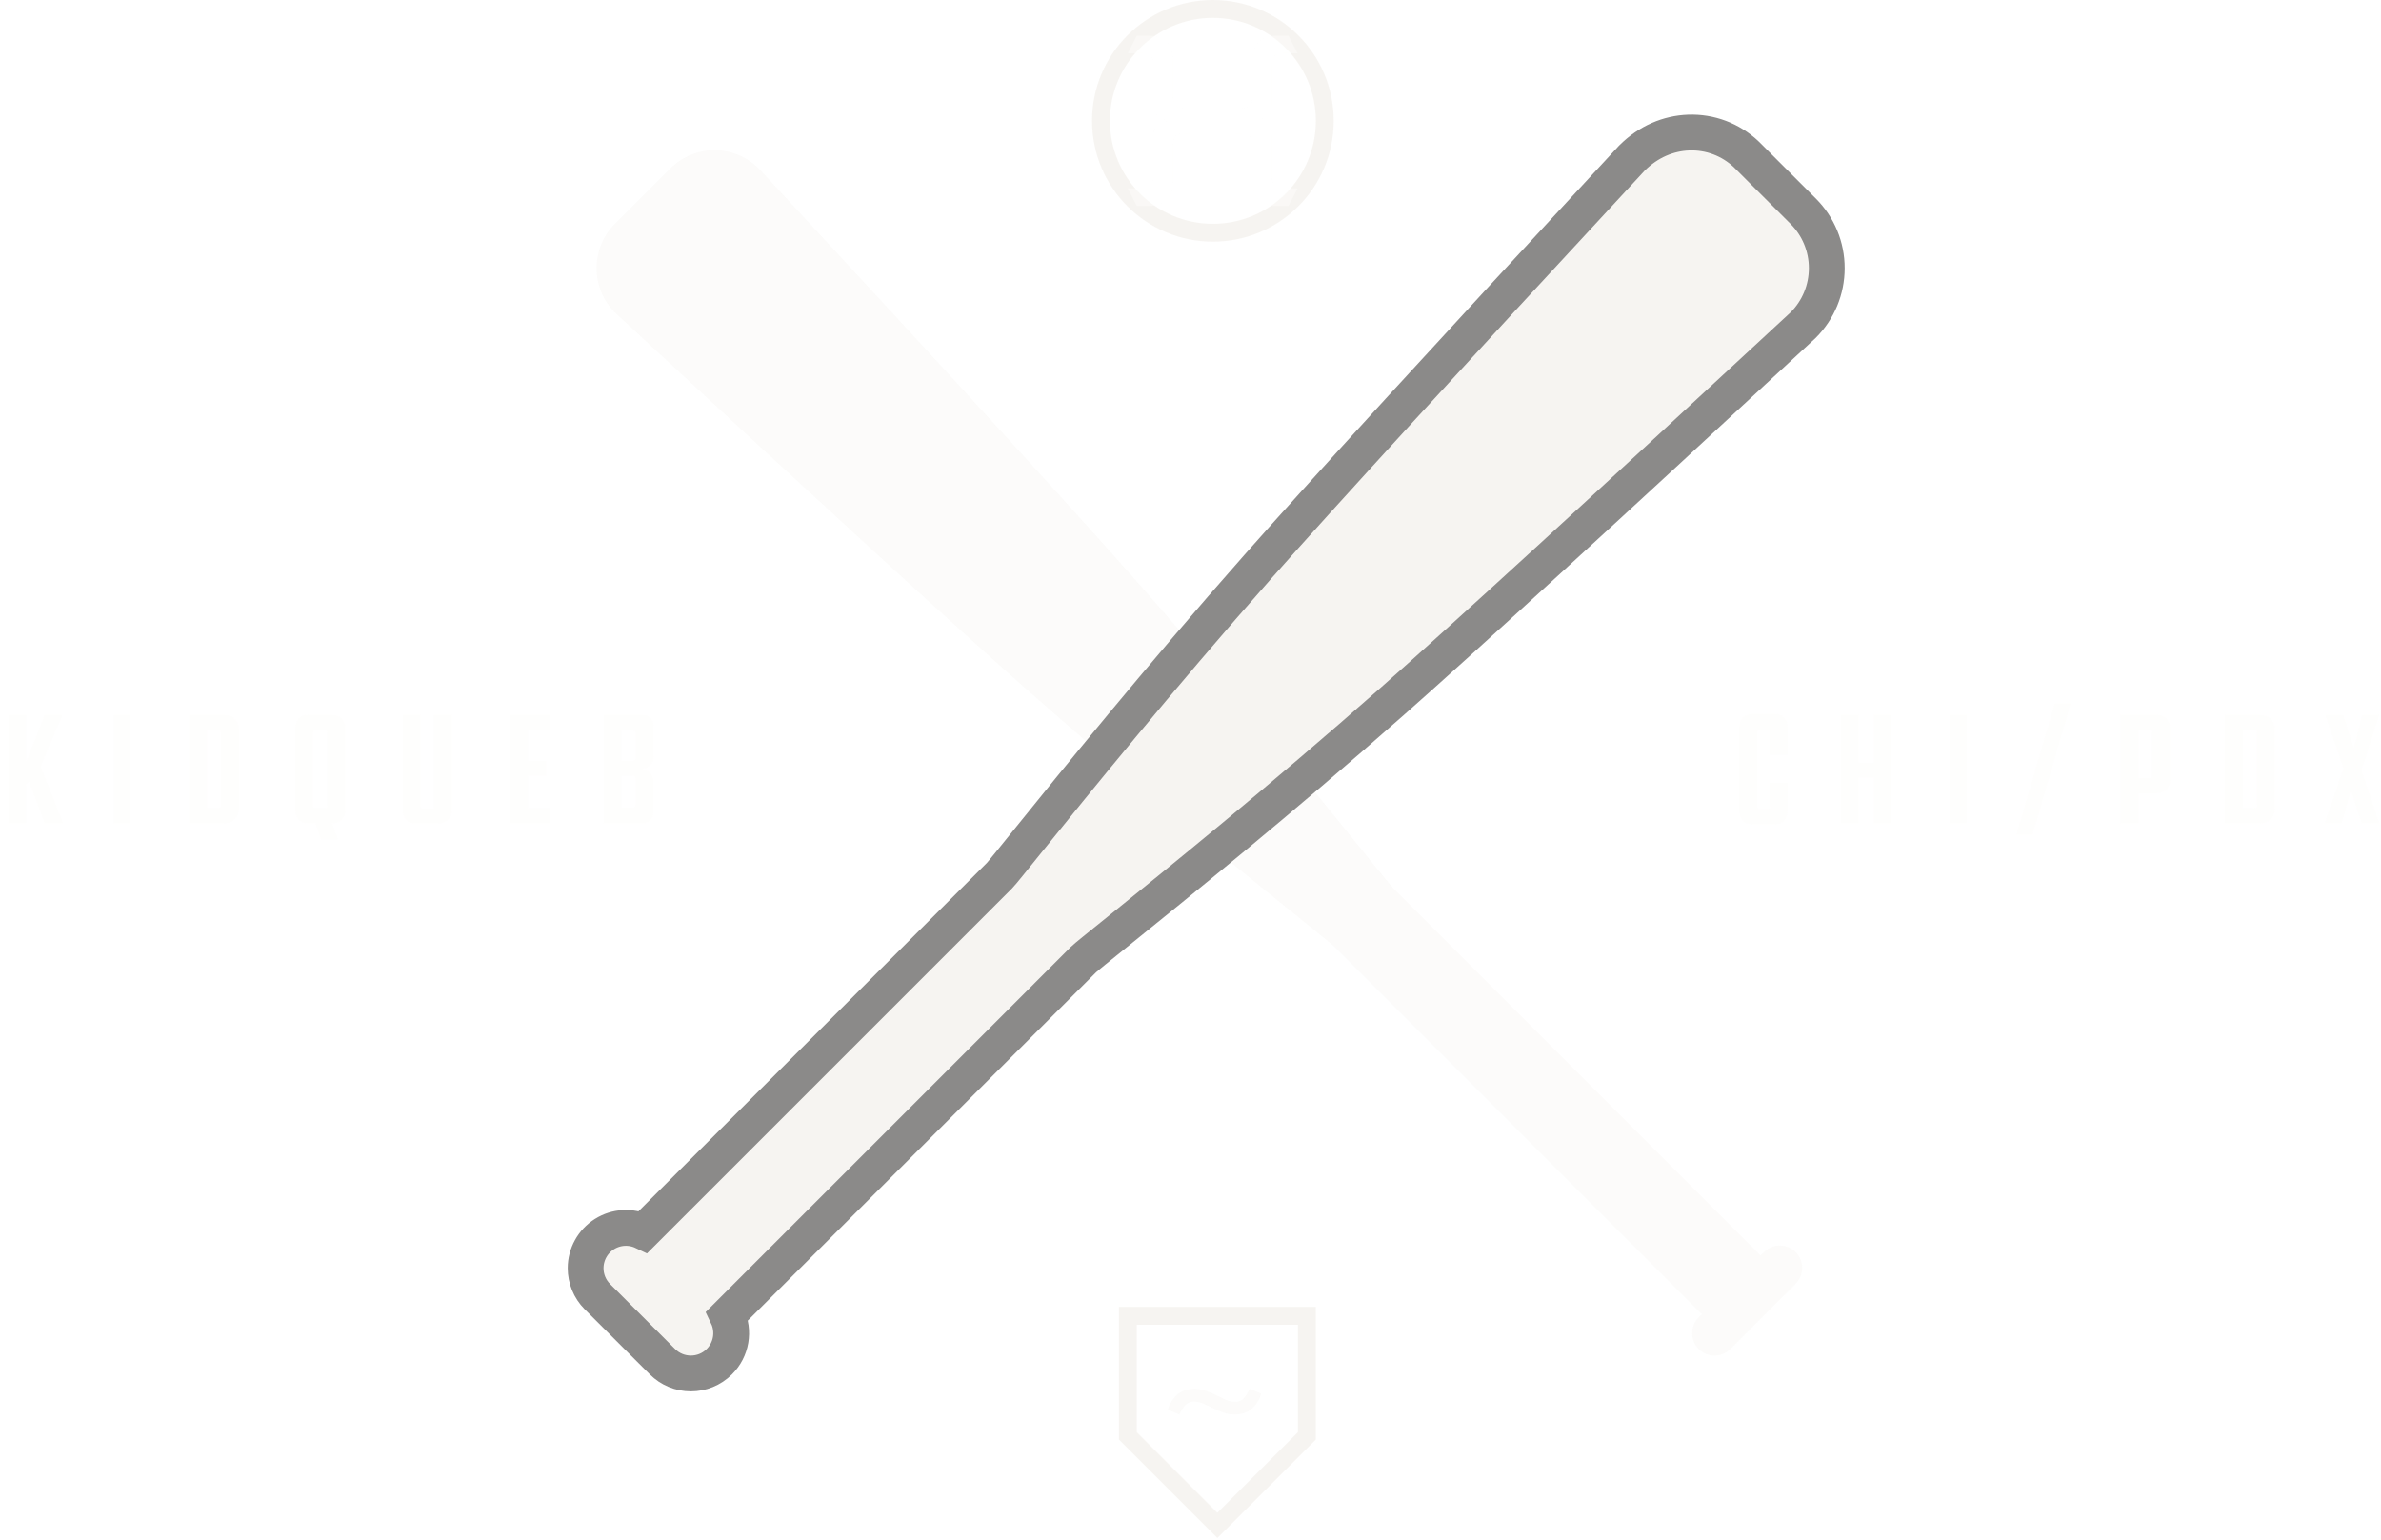
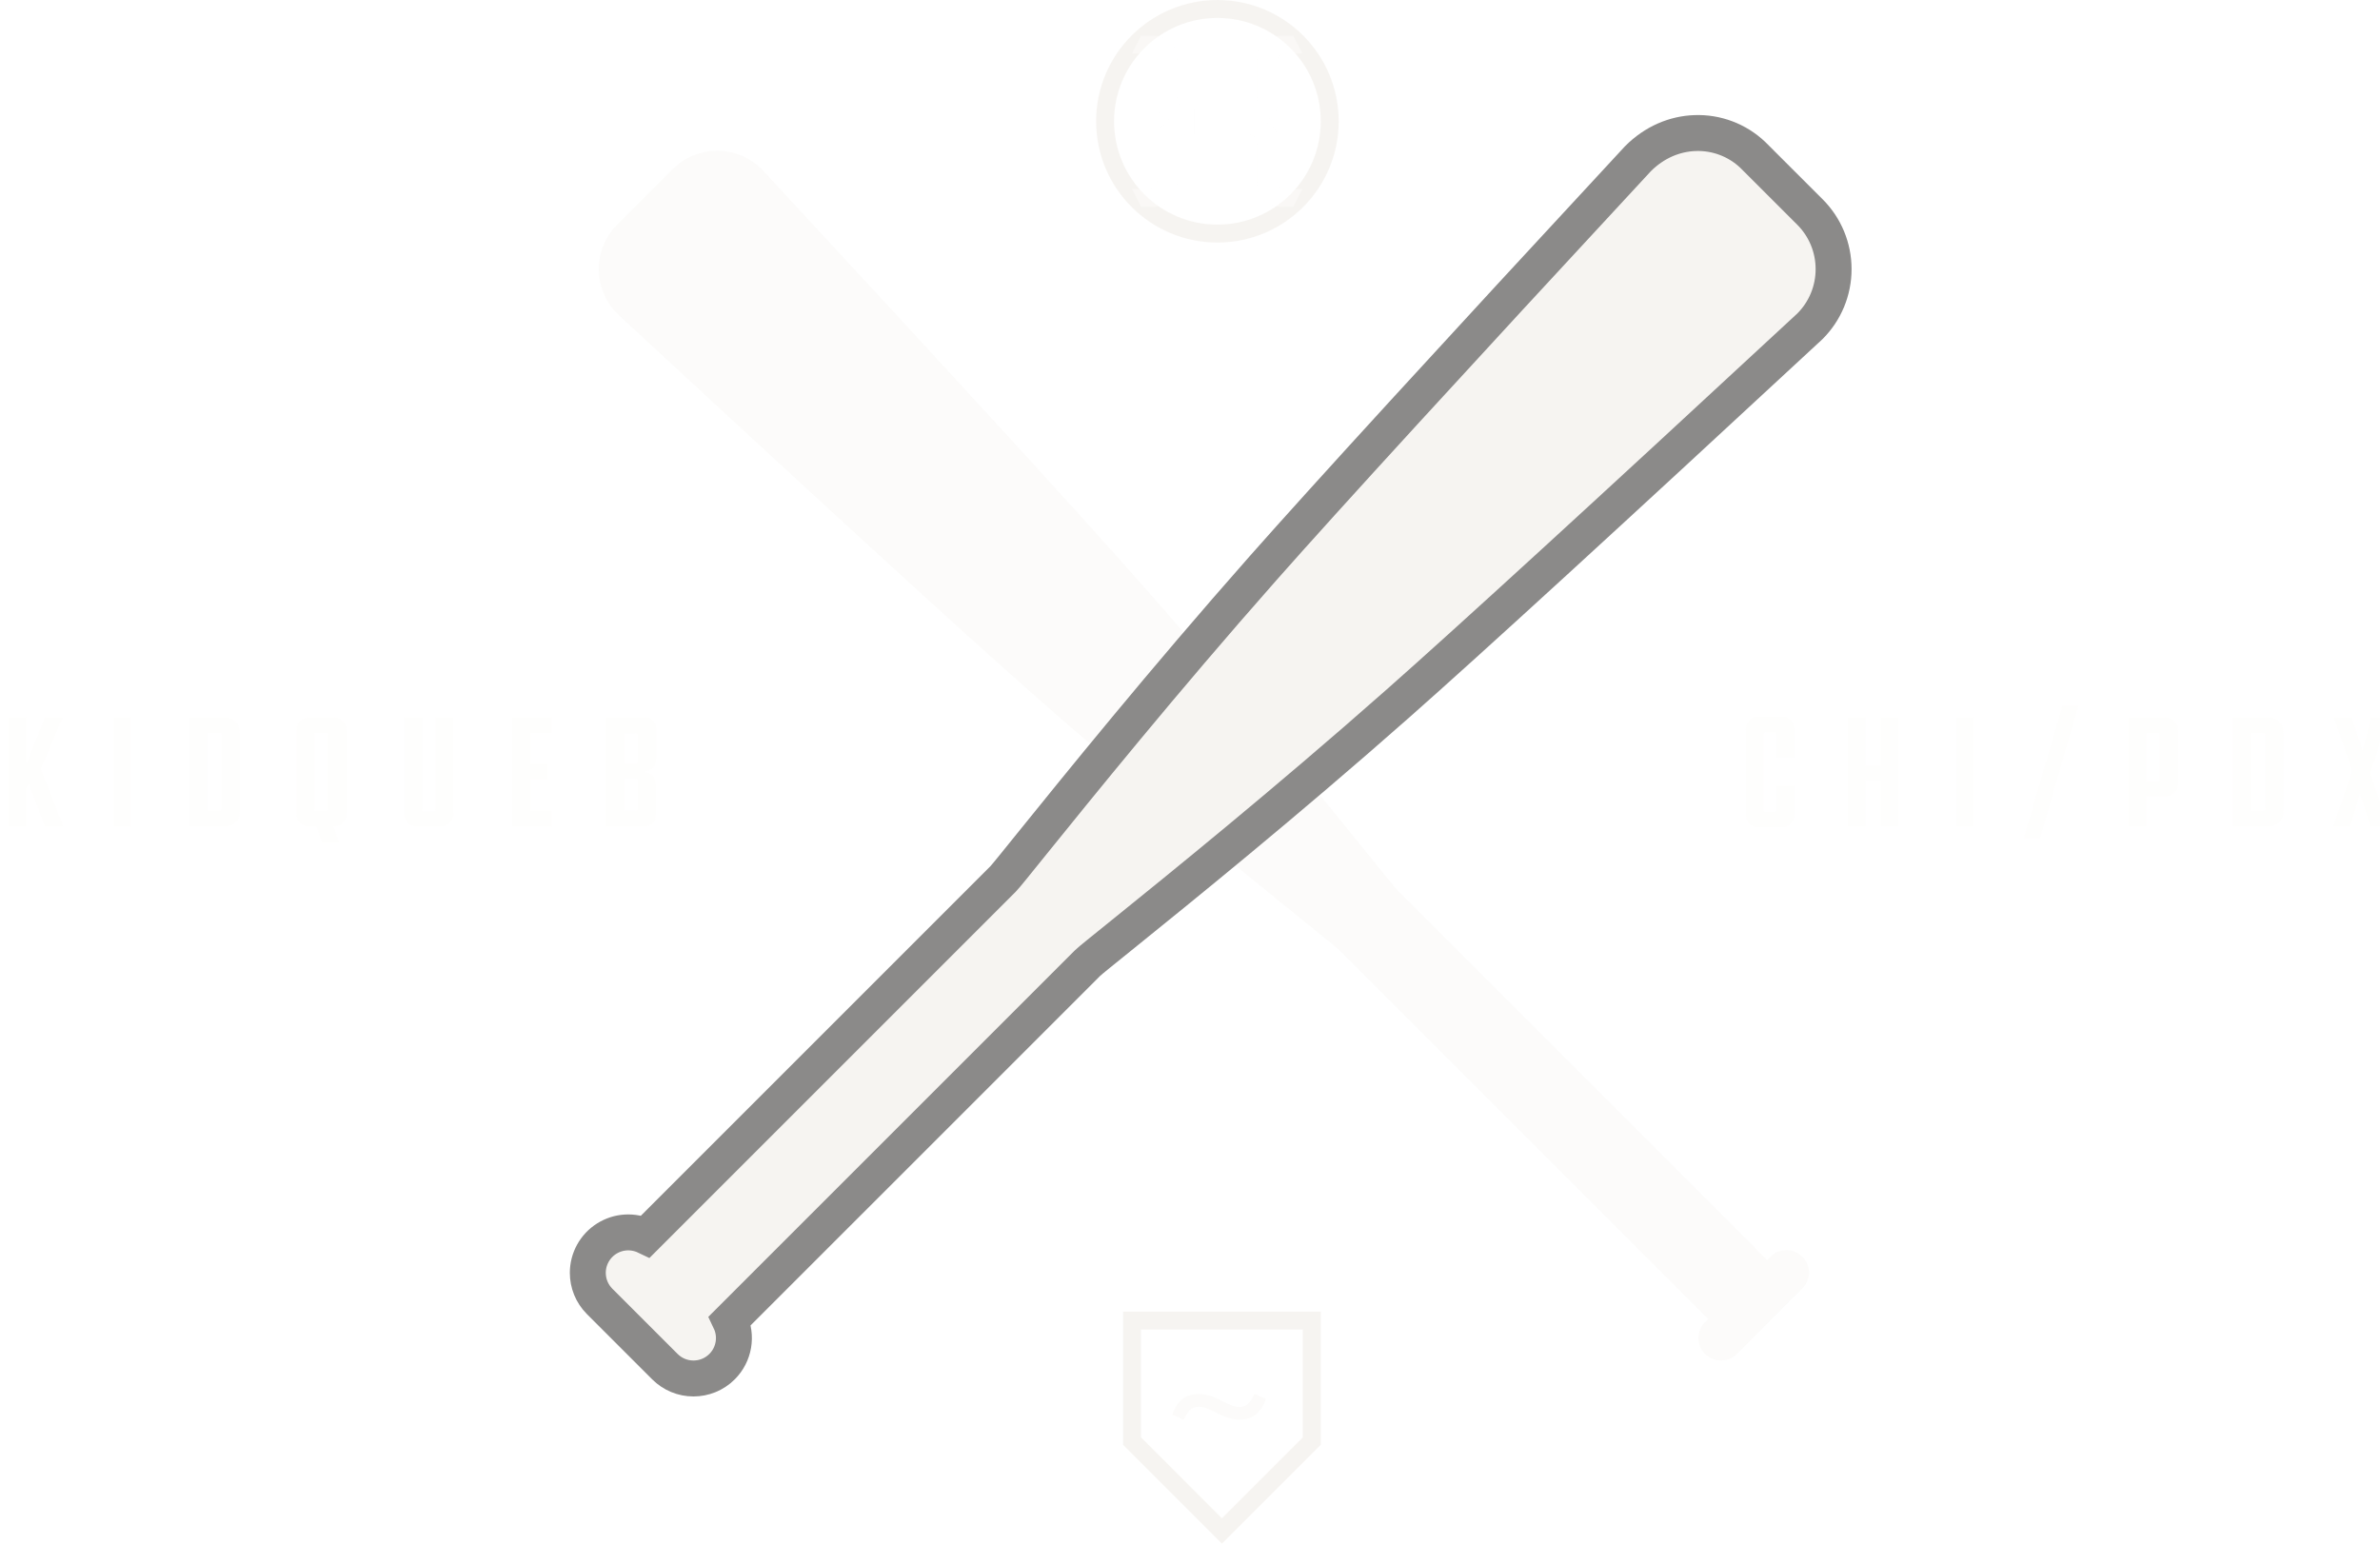
- <svg xmlns="http://www.w3.org/2000/svg" width="266" height="172">
+ <svg xmlns="http://www.w3.org/2000/svg" viewbox="0 0 266 172">
  <g fill="none" fill-rule="evenodd" opacity=".5">
    <path d="M193.314 150.71a2.5 2.5 0 11-3.536-3.536l.355-.354-41.013-41.012c-1.046-1.046-17.218-13.59-34.648-28.991-7.993-7.062-23.186-20.97-45.58-41.725a7.001 7.001 0 01-.192-10.084l6.174-6.174a7 7 0 0110.084.192c20.755 22.394 34.663 37.588 41.724 45.58 15.4 17.43 27.946 33.602 28.992 34.648l41.011 41.013.355-.354a2.5 2.5 0 113.535 3.535z" fill="#EEEAE4" opacity=".4" />
    <path d="M71.865 137.62a4.502 4.502 0 00-6.441 4.06c0 1.152.44 2.304 1.318 3.183l7.261 7.26a4.486 4.486 0 003.182 1.319c1.152 0 2.303-.44 3.182-1.318a4.502 4.502 0 00.88-5.123l39.779-39.779c.281-.281 1.713-1.425 3.987-3.262 6.087-4.916 18.003-14.54 30.57-25.644 8-7.067 23.205-20.986 45.863-41.994a8.972 8.972 0 002.636-6.364 8.972 8.972 0 00-2.636-6.364l-6.37-6.364a8.858 8.858 0 00-6.425-2.418c-2.235.08-4.491.995-6.344 2.854-20.771 22.412-34.69 37.617-41.757 45.616-11.105 12.568-20.728 24.483-25.644 30.57-1.837 2.274-2.981 3.706-3.263 3.988l-39.778 39.78z" stroke="#171513" stroke-width="4" fill="#EEEAE4" />
    <path d="M2.935 92v-4.32l.288-.36L4.987 92h2.088l-2.52-6.39 2.448-5.76H4.987l-2.052 5.166V79.85H.937V92h1.998zm11.686 0V79.85h-1.926V92h1.926zm10.408 0c.504 0 .909-.153 1.215-.459.306-.306.459-.711.459-1.215v-8.802c0-.504-.153-.909-.459-1.215-.306-.306-.711-.459-1.215-.459h-3.924V92h3.924zm-.648-1.746h-1.242v-8.658h1.242c.192 0 .288.096.288.288v8.082c0 .192-.096.288-.288.288zm13.396 3.564L37.129 92c.432 0 .783-.135 1.053-.405.27-.27.405-.627.405-1.071v-9.18c0-.456-.135-.819-.405-1.089s-.627-.405-1.071-.405h-2.682c-.456 0-.813.135-1.071.405s-.387.633-.387 1.089v9.18c0 .444.129.801.387 1.071.258.27.615.405 1.071.405h.792l.63 1.818h1.926zm-1.368-3.564h-1.314c-.06 0-.09-.054-.09-.162v-8.298c0-.132.03-.198.09-.198h1.314c.084 0 .126.066.126.198v8.298c0 .108-.042.162-.126.162zM48.995 92c.456 0 .819-.135 1.089-.405s.405-.627.405-1.071V79.85h-2.052v10.296a.182.182 0 01-.036.117c-.024.03-.048.045-.072.045h-1.224c-.024 0-.048-.015-.072-.045a.182.182 0 01-.036-.117V79.85h-2.034v10.674c0 .444.132.801.396 1.071.264.27.624.405 1.08.405h2.556zm12.46 0v-1.746h-2.448v-3.546h1.998v-1.692h-1.998v-3.42h2.448V79.85h-4.482V92h4.482zm10.336 0c.348 0 .636-.114.864-.342.228-.228.342-.522.342-.882v-3.492c0-.42-.114-.741-.342-.963-.228-.222-.528-.363-.9-.423.372-.048.678-.177.918-.387.24-.21.36-.555.36-1.035v-3.402c0-.36-.114-.654-.342-.882-.228-.228-.522-.342-.882-.342h-4.392V92h4.374zm-1.098-7.002h-1.242V81.65h1.242c.192 0 .288.096.288.288v2.772c0 .192-.096.288-.288.288zm0 5.202h-1.242v-3.51h1.242c.192 0 .288.096.288.288v2.952c0 .18-.096.27-.288.27zm127.584 1.908c.444 0 .795-.135 1.053-.405.258-.27.387-.627.387-1.071v-3.168h-2.016v2.7c0 .12-.042.18-.126.18h-1.116c-.084 0-.126-.06-.126-.18v-8.46c0-.132.042-.198.126-.198h1.116c.084 0 .126.066.126.198v2.646h2.016v-3.114c0-.456-.129-.819-.387-1.089s-.609-.405-1.053-.405h-2.52c-.432 0-.783.135-1.053.405-.27.27-.405.633-.405 1.089v9.396c0 .444.135.801.405 1.071.27.27.621.405 1.053.405h2.52zm9.382-.108v-5.13h1.656V92h1.998V79.85h-1.998v5.346h-1.656V79.85h-1.998V92h1.998zm12.064 0V79.85h-1.926V92h1.926zm7.348 1.278l4.284-14.706h-1.818l-4.302 14.706h1.836zM238.919 92v-3.366h2.034c.456 0 .819-.135 1.089-.405s.405-.633.405-1.089v-5.796c0-.456-.135-.819-.405-1.089s-.633-.405-1.089-.405h-4.086V92h2.052zm1.35-5.058h-1.35v-5.346h1.35c.084 0 .126.06.126.18v5.004a.194.194 0 01-.036.108c-.024.036-.054.054-.09.054zM252.477 92c.504 0 .909-.153 1.215-.459.306-.306.459-.711.459-1.215v-8.802c0-.504-.153-.909-.459-1.215-.306-.306-.711-.459-1.215-.459h-3.924V92h3.924zm-.648-1.746h-1.242v-8.658h1.242c.192 0 .288.096.288.288v8.082c0 .192-.096.288-.288.288zM261.625 92l1.026-3.618L263.839 92h1.998l-1.998-5.922 1.962-6.228h-1.908l-.918 3.654-1.206-3.654h-2.016l2.034 5.976L259.681 92h1.944z" fill="#FEFDFC" fill-rule="nonzero" />
    <path d="M146 147h-20v13.414l10 10 10-10V147z" stroke="#EEEAE4" stroke-width="2" />
    <path d="M135.5 0c7.456 0 13.5 6.044 13.5 13.5S142.956 27 135.5 27 122 20.956 122 13.5 128.044 0 135.5 0zm0 2C129.149 2 124 7.149 124 13.5S129.149 25 135.5 25 147 19.851 147 13.5 141.851 2 135.5 2z" fill="#EEEAE4" fill-rule="nonzero" />
    <path d="M137.956 158.023c.784 0 1.42-.22 1.91-.661a3.52 3.52 0 001.03-1.67l-1.281-.525c-.183.42-.4.767-.651 1.04-.252.273-.582.409-.988.409-.35 0-.71-.084-1.081-.252a31.764 31.764 0 01-1.103-.525 8.994 8.994 0 00-1.133-.472 3.83 3.83 0 00-1.24-.2c-.784 0-1.42.22-1.91.661a3.52 3.52 0 00-1.03 1.67l1.281.525c.183-.42.4-.767.651-1.04.252-.273.582-.409.988-.409.35 0 .71.084 1.081.252.371.168.739.343 1.103.525.363.182.742.34 1.133.472.392.133.805.2 1.24.2z" fill="#EEEAE4" fill-rule="nonzero" opacity=".4" />
    <path d="M128.394 23.005c.882 0 1.547-.235 1.995-.703.448-.47.672-1.138.672-2.006v-4.158c0-.434.101-.742.304-.924.203-.182.487-.273.851-.273h.735v-2.898h-.735c-.364 0-.648-.091-.85-.273-.204-.182-.305-.49-.305-.924V6.709c0-.868-.224-1.536-.672-2.005-.448-.47-1.113-.704-1.995-.704H127l-1 1.953h1.659c.364 0 .647.091.85.273.204.182.305.49.305.924v4.704c0 .28.049.511.147.693.098.182.224.332.378.451.154.12.333.218.536.295.202.077.416.143.64.199a5.709 5.709 0 00-.64.2 2.07 2.07 0 00-.536.293c-.154.12-.28.27-.378.452-.098.182-.147.413-.147.693v4.725c0 .434-.101.742-.304.924-.203.182-.487.273-.851.273H126L127 23l1.394.005zM142.557 23.005c-.882 0-1.547-.235-1.995-.703-.448-.47-.672-1.138-.672-2.006v-4.158c0-.434-.101-.742-.304-.924-.203-.182-.487-.273-.851-.273H138v-2.898h.735c.364 0 .648-.091.85-.273.204-.182.305-.49.305-.924V6.709c0-.868.224-1.536.672-2.005.448-.47 1.113-.704 1.995-.704h1.394l1 1.953h-1.659c-.364 0-.647.091-.85.273-.203.182-.305.49-.305.924v4.704c0 .28-.049.511-.147.693a1.401 1.401 0 01-.378.451 2.07 2.07 0 01-.535.295 5.709 5.709 0 01-.641.199c.224.056.438.122.64.2.204.076.382.175.536.293.154.12.28.27.378.452.098.182.147.413.147.693v4.725c0 .434.102.742.305.924.203.182.486.273.85.273h1.659l-1 1.948-1.394.005z" fill="#FEFEFD" fill-rule="nonzero" opacity=".4" />
  </g>
</svg>
